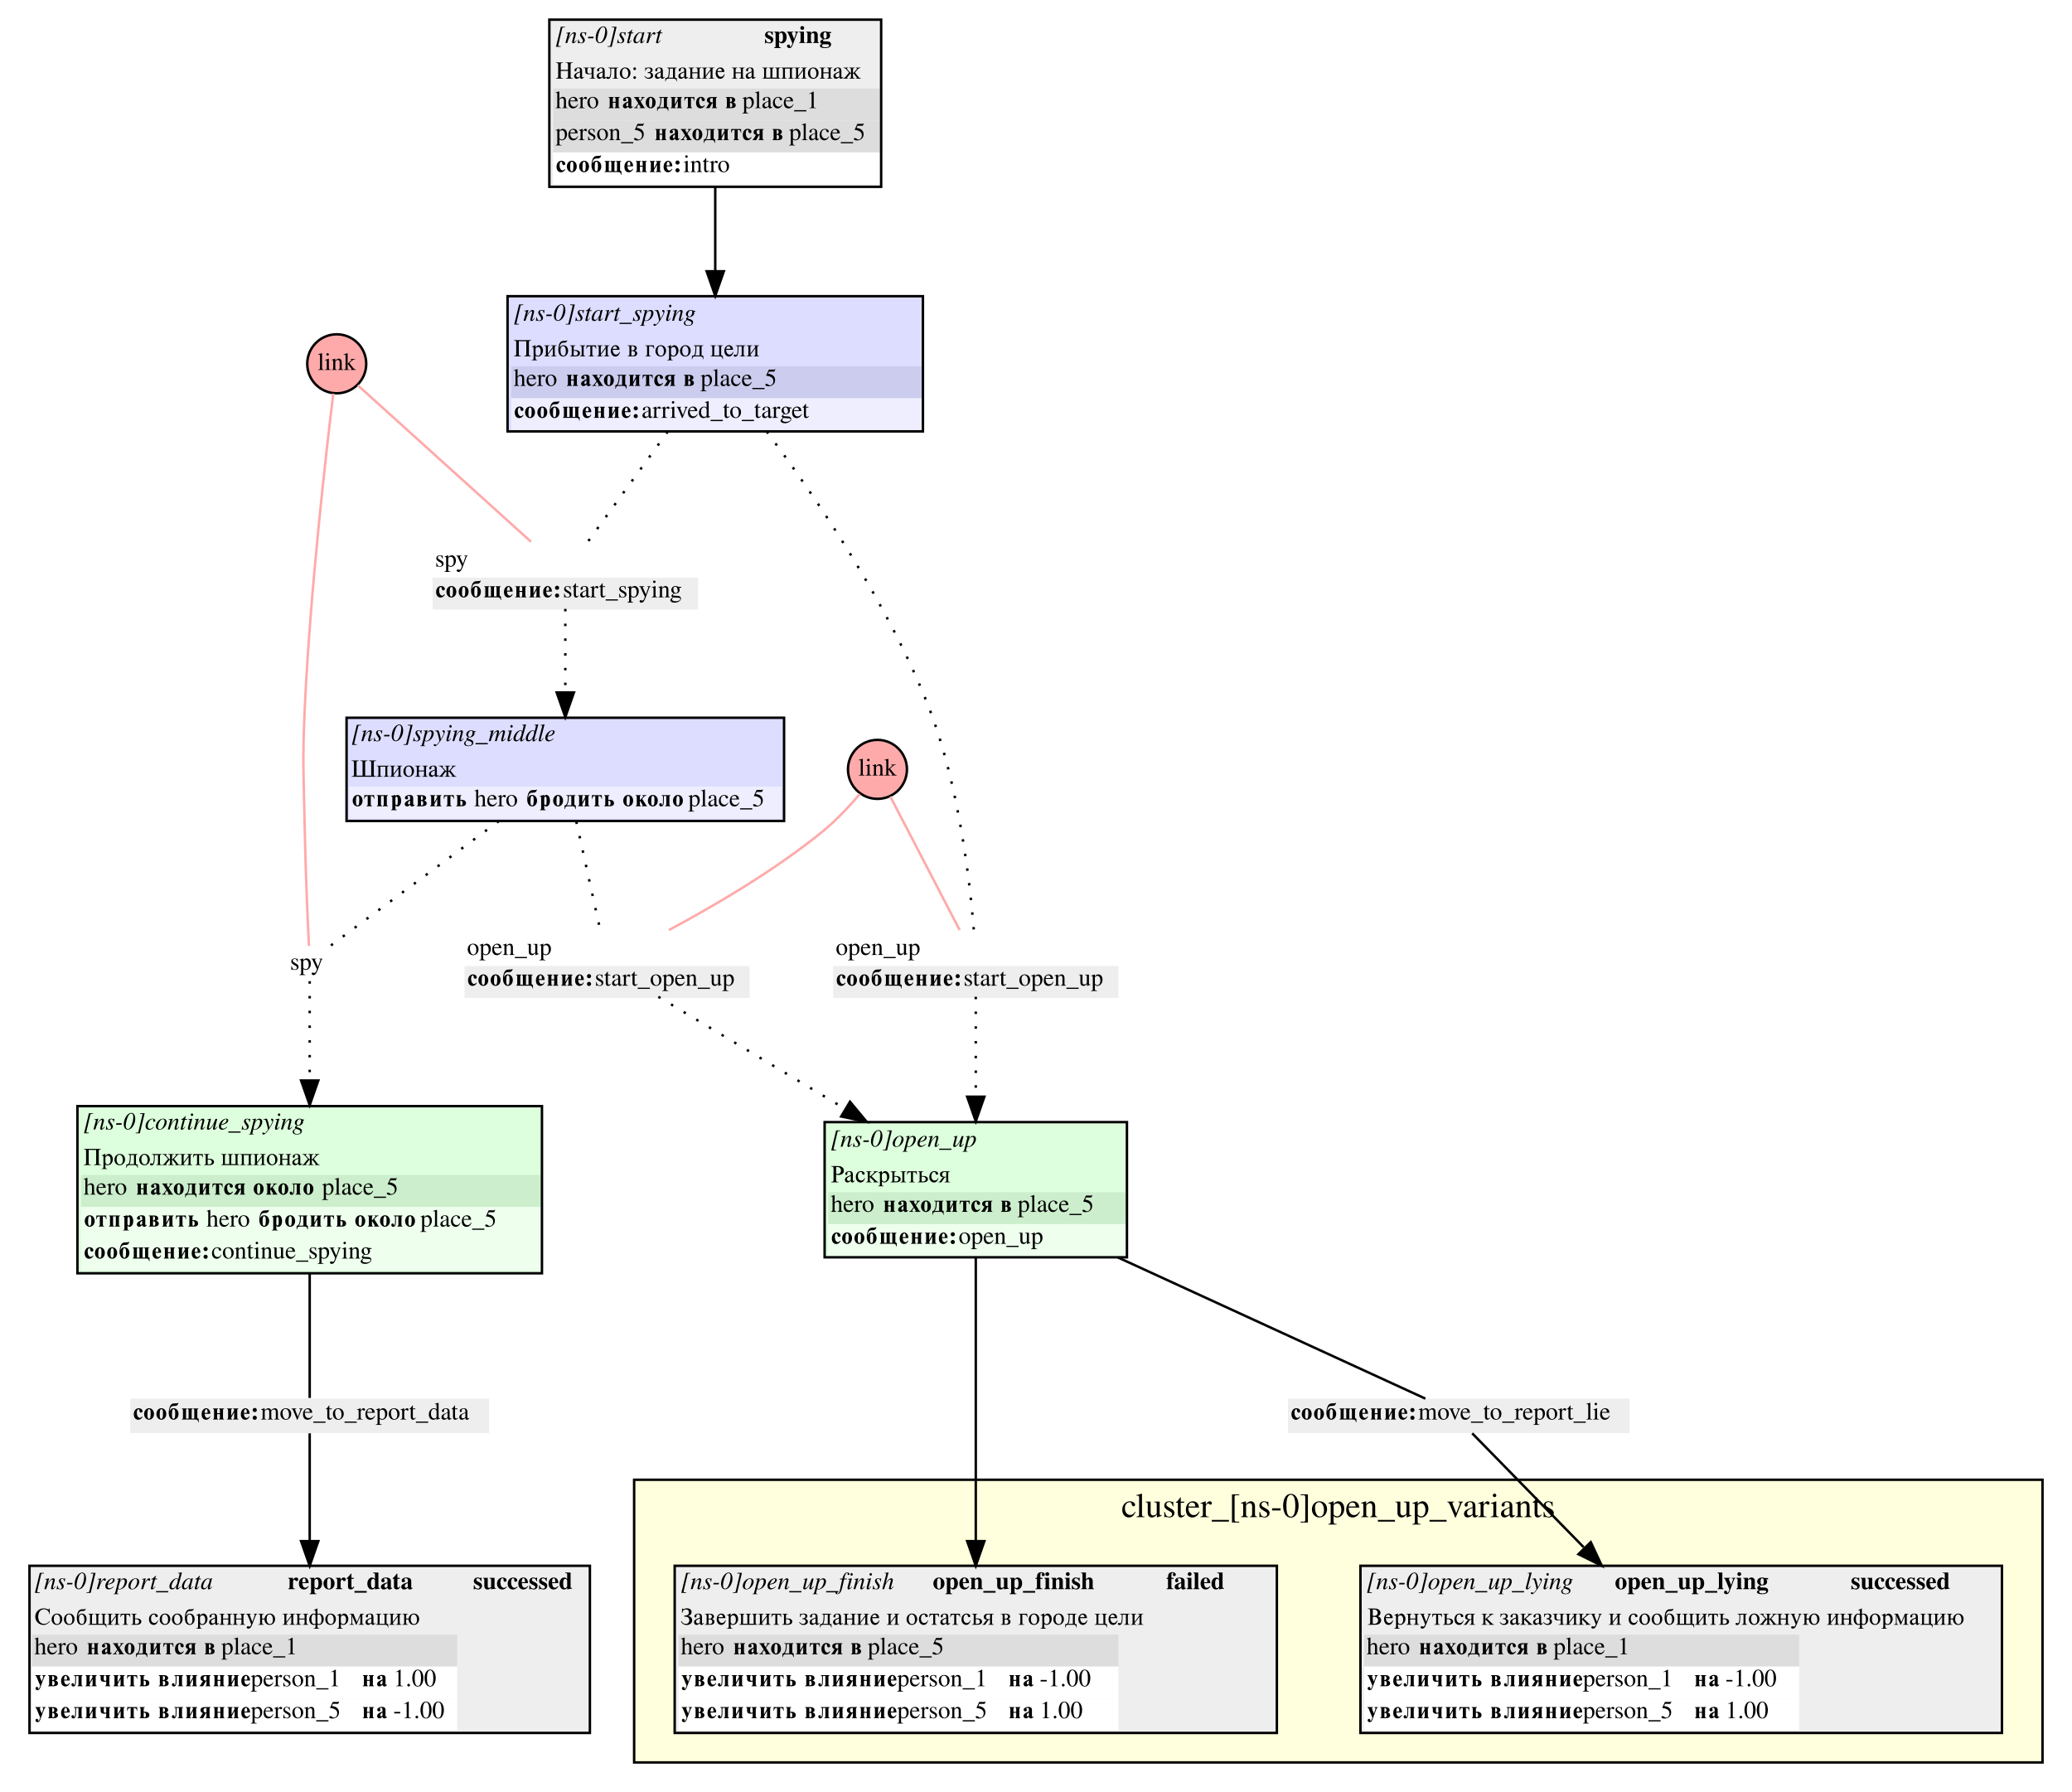
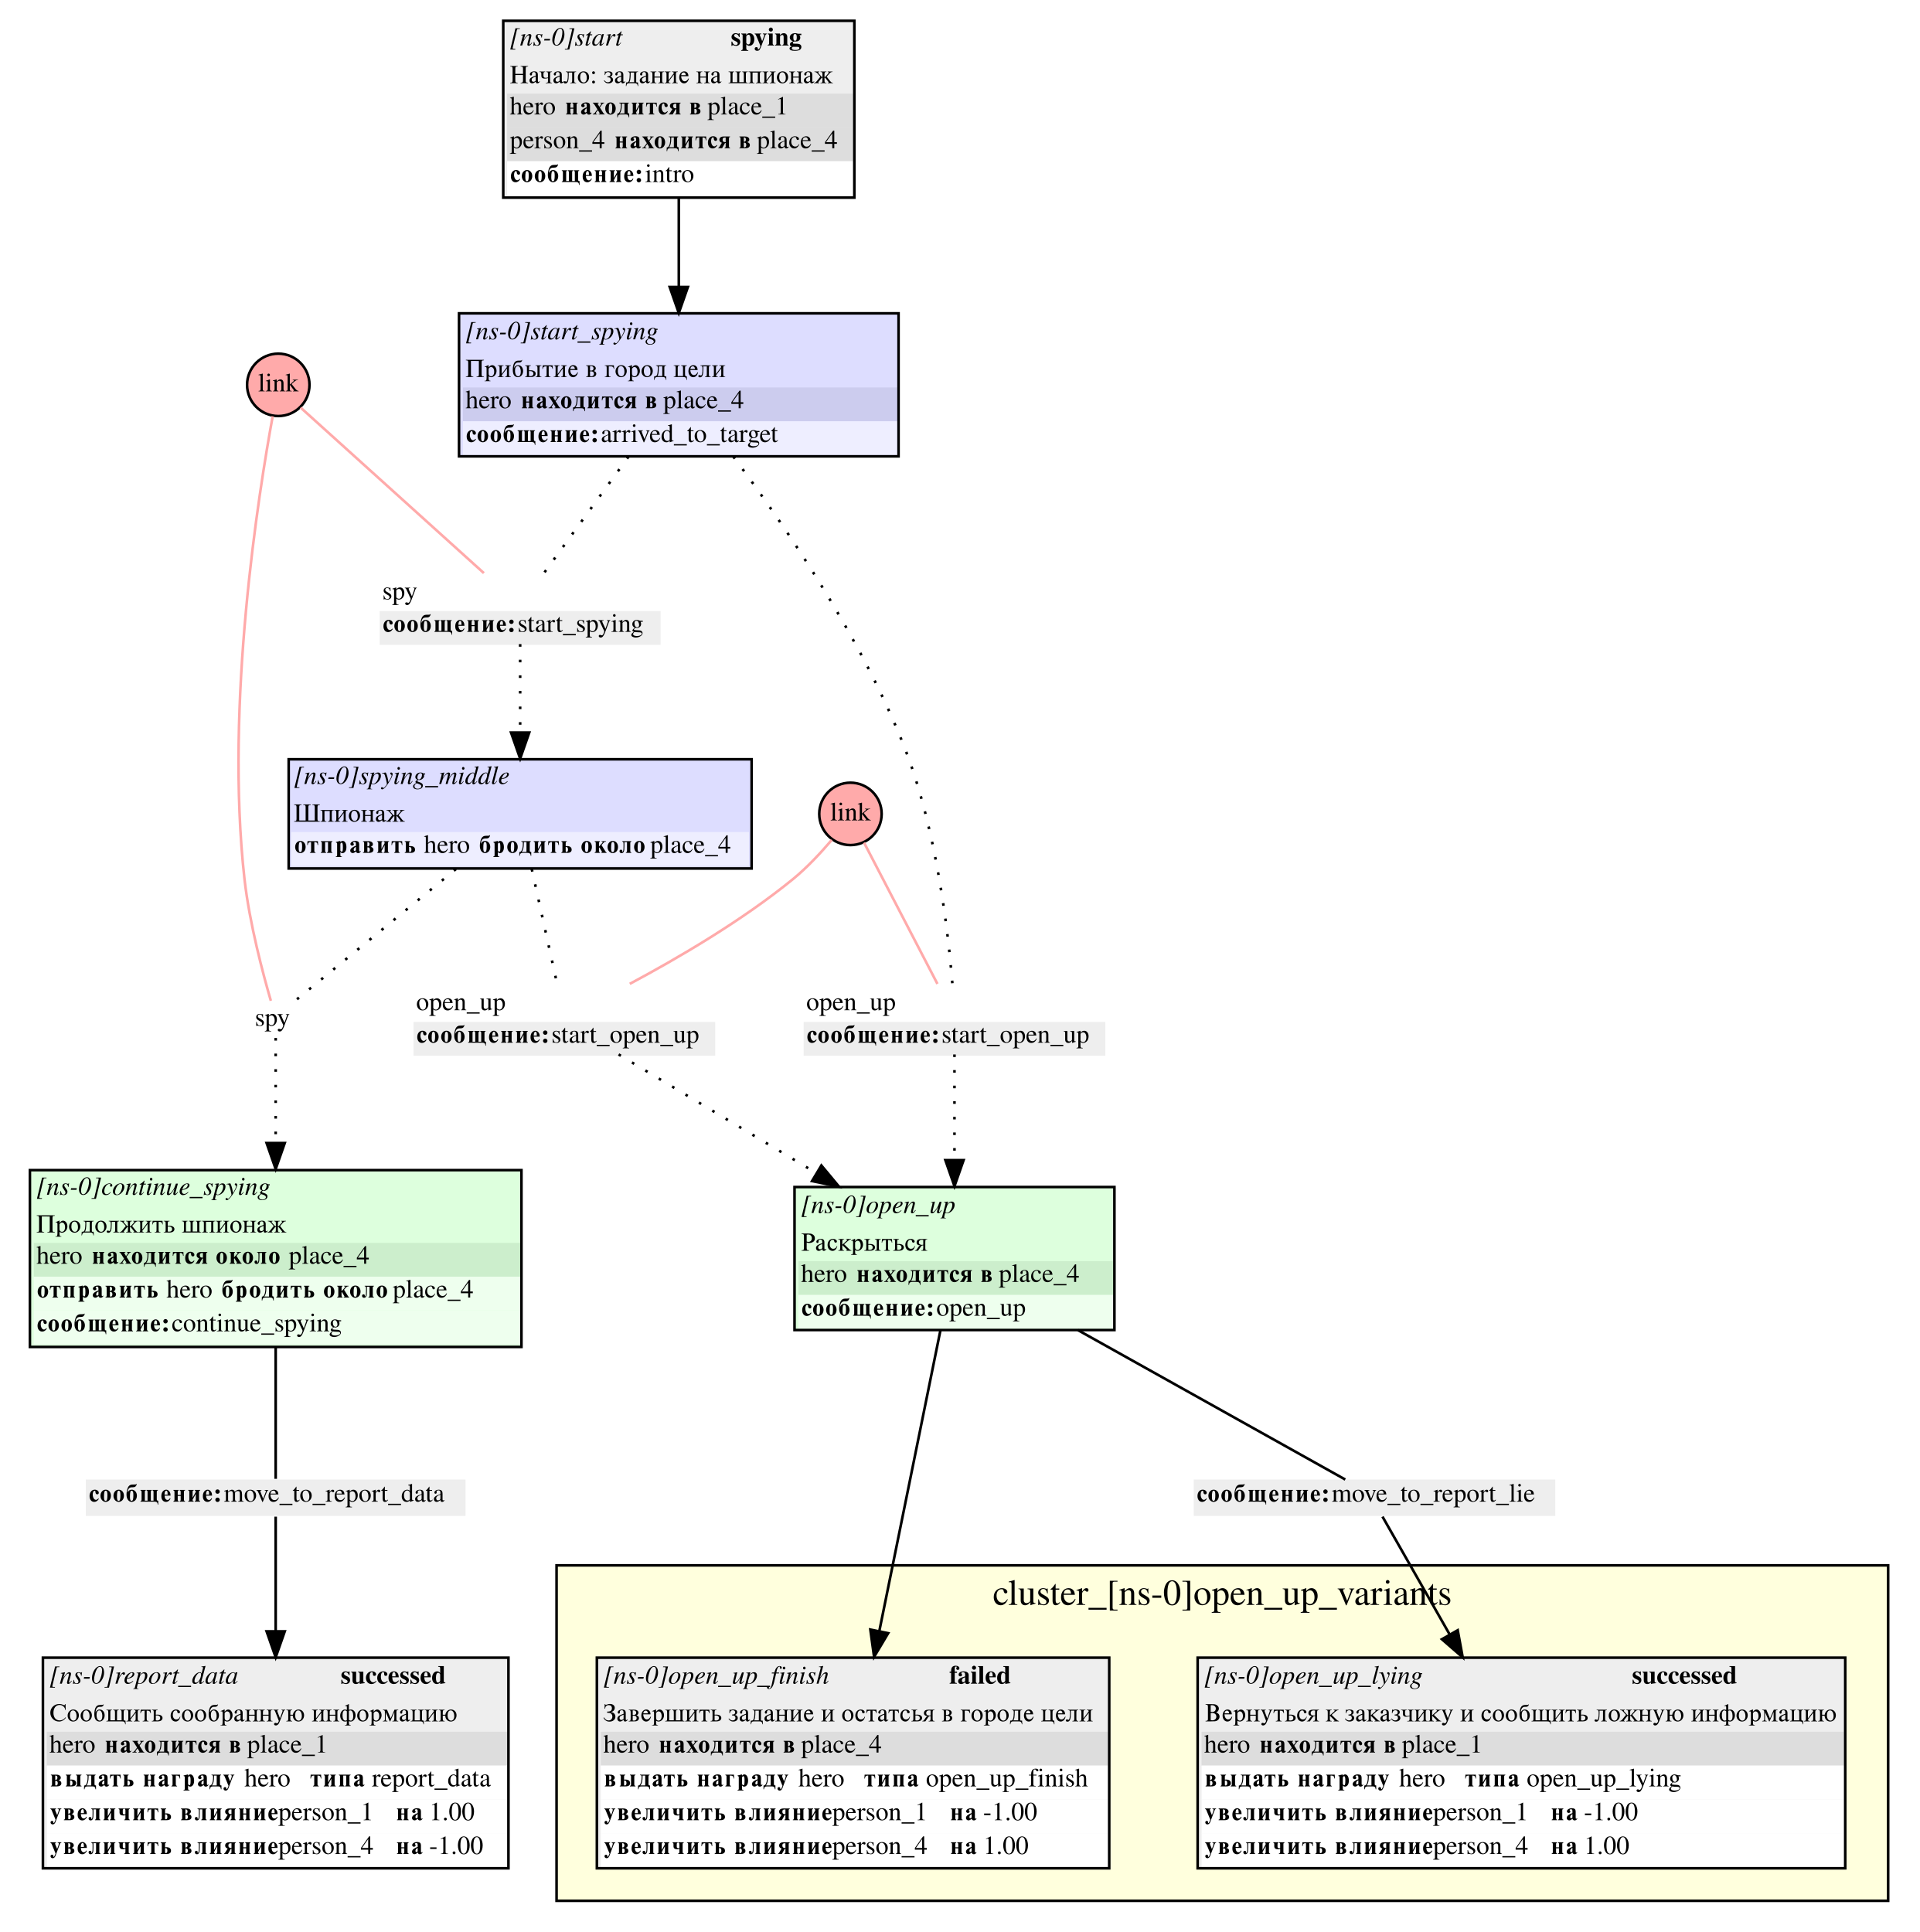
- <svg xmlns="http://www.w3.org/2000/svg" width="843pt" height="729pt" viewBox="0.00 0.00 843.00 729.00">
-   <g id="graph0" class="graph" transform="scale(1 1) rotate(0) translate(4 725)">
-     <polygon fill="white" stroke="white" points="-4,4 -4,-725 839,-725 839,4 -4,4" />
+ <svg xmlns="http://www.w3.org/2000/svg" width="738pt" height="743pt" viewBox="0.00 0.00 738.00 743.00">
+   <g id="graph0" class="graph" transform="scale(1 1) rotate(0) translate(4 739)">
+     <polygon fill="white" stroke="white" points="-4,4 -4,-739 734,-739 734,4 -4,4" />
    <g id="clust1" class="cluster">
-       <polygon fill="#ffffdd" stroke="black" points="254,-8 254,-123 827,-123 827,-8 254,-8" />
-       <text text-anchor="middle" x="540.5" y="-107.8" font-family="Times,serif" font-size="14.00">cluster_[ns-0]open_up_variants</text>
+       <polygon fill="#ffffdd" stroke="black" points="210,-8 210,-137 722,-137 722,-8 210,-8" />
+       <text text-anchor="middle" x="466" y="-121.8" font-family="Times,serif" font-size="14.00">cluster_[ns-0]open_up_variants</text>
    </g>
    <g id="node1" class="node">
-       <polygon fill="#eeeeee" stroke="none" points="270.5,-20 270.5,-88 515.5,-88 515.5,-20 270.5,-20" />
-       <text text-anchor="start" x="273" y="-78.5" font-family="Times,serif" font-style="italic" font-size="10.00">[ns-0]open_up_finish</text>
-       <text text-anchor="start" x="375.5" y="-78.5" font-family="Times,serif" font-weight="bold" font-size="10.00">open_up_finish</text>
-       <text text-anchor="start" x="470.5" y="-78.5" font-family="Times,serif" font-weight="bold" font-size="10.00">failed</text>
-       <text text-anchor="start" x="273" y="-64" font-family="Times,serif" font-size="10.00">Завершить задание и остатсья в городе цели</text>
-       <polygon fill="#dddddd" stroke="none" points="272,-47 272,-60 451,-60 451,-47 272,-47" />
-       <text text-anchor="start" x="273" y="-52" font-family="Times,serif" font-size="10.00">hero </text>
-       <text text-anchor="start" x="294" y="-52" font-family="Times,serif" font-weight="bold" font-size="10.00">находится в</text>
-       <text text-anchor="start" x="349" y="-52" font-family="Times,serif" font-size="10.00"> place_5</text>
-       <polygon fill="#ffffff" stroke="none" points="272,-34 272,-47 451,-47 451,-34 272,-34" />
-       <text text-anchor="start" x="273" y="-39" font-family="Times,serif" font-weight="bold" font-size="10.00">увеличить влияние </text>
-       <text text-anchor="start" x="361" y="-39" font-family="Times,serif" font-size="10.00">  person_1 </text>
-       <text text-anchor="start" x="406" y="-39" font-family="Times,serif" font-weight="bold" font-size="10.00">на </text>
-       <text text-anchor="start" x="419" y="-39" font-family="Times,serif" font-size="10.00"> -1.00</text>
-       <polygon fill="#ffffff" stroke="none" points="272,-21 272,-34 451,-34 451,-21 272,-21" />
-       <text text-anchor="start" x="273" y="-26" font-family="Times,serif" font-weight="bold" font-size="10.00">увеличить влияние </text>
-       <text text-anchor="start" x="361" y="-26" font-family="Times,serif" font-size="10.00">  person_5 </text>
-       <text text-anchor="start" x="406" y="-26" font-family="Times,serif" font-weight="bold" font-size="10.00">на </text>
-       <text text-anchor="start" x="419" y="-26" font-family="Times,serif" font-size="10.00"> 1.00</text>
-       <polygon fill="none" stroke="black" points="270.5,-20 270.5,-88 515.5,-88 515.5,-20 270.5,-20" />
+       <polygon fill="#eeeeee" stroke="none" points="225.5,-20.5 225.5,-101.5 422.5,-101.5 422.5,-20.5 225.5,-20.5" />
+       <text text-anchor="start" x="228" y="-91.5" font-family="Times,serif" font-style="italic" font-size="10.00">[ns-0]open_up_finish</text>
+       <text text-anchor="start" x="361" y="-91.5" font-family="Times,serif" font-weight="bold" font-size="10.00">failed</text>
+       <text text-anchor="start" x="228" y="-77" font-family="Times,serif" font-size="10.00">Завершить задание и остатсья в городе цели</text>
+       <polygon fill="#dddddd" stroke="none" points="227,-60 227,-73 422,-73 422,-60 227,-60" />
+       <text text-anchor="start" x="228" y="-65" font-family="Times,serif" font-size="10.00">hero </text>
+       <text text-anchor="start" x="249" y="-65" font-family="Times,serif" font-weight="bold" font-size="10.00">находится в</text>
+       <text text-anchor="start" x="304" y="-65" font-family="Times,serif" font-size="10.00"> place_4</text>
+       <polygon fill="#ffffff" stroke="none" points="227,-47 227,-60 422,-60 422,-47 227,-47" />
+       <text text-anchor="start" x="228" y="-52" font-family="Times,serif" font-weight="bold" font-size="10.00">выдать награду </text>
+       <text text-anchor="start" x="303" y="-52" font-family="Times,serif" font-size="10.00">  hero </text>
+       <text text-anchor="start" x="328" y="-52" font-family="Times,serif" font-weight="bold" font-size="10.00">типа </text>
+       <text text-anchor="start" x="352" y="-52" font-family="Times,serif" font-size="10.00"> open_up_finish</text>
+       <polygon fill="#ffffff" stroke="none" points="227,-34 227,-47 422,-47 422,-34 227,-34" />
+       <text text-anchor="start" x="228" y="-39" font-family="Times,serif" font-weight="bold" font-size="10.00">увеличить влияние </text>
+       <text text-anchor="start" x="316" y="-39" font-family="Times,serif" font-size="10.00">  person_1 </text>
+       <text text-anchor="start" x="361" y="-39" font-family="Times,serif" font-weight="bold" font-size="10.00">на </text>
+       <text text-anchor="start" x="374" y="-39" font-family="Times,serif" font-size="10.00"> -1.00</text>
+       <polygon fill="#ffffff" stroke="none" points="227,-21 227,-34 422,-34 422,-21 227,-21" />
+       <text text-anchor="start" x="228" y="-26" font-family="Times,serif" font-weight="bold" font-size="10.00">увеличить влияние </text>
+       <text text-anchor="start" x="316" y="-26" font-family="Times,serif" font-size="10.00">  person_4 </text>
+       <text text-anchor="start" x="361" y="-26" font-family="Times,serif" font-weight="bold" font-size="10.00">на </text>
+       <text text-anchor="start" x="374" y="-26" font-family="Times,serif" font-size="10.00"> 1.00</text>
+       <polygon fill="none" stroke="black" points="225.5,-20.5 225.5,-101.5 422.5,-101.5 422.5,-20.5 225.5,-20.5" />
    </g>
    <g id="node2" class="node">
-       <polygon fill="#ddddff" stroke="none" points="202.5,-549.5 202.5,-604.5 371.5,-604.5 371.5,-549.5 202.5,-549.5" />
-       <text text-anchor="start" x="205" y="-594.5" font-family="Times,serif" font-style="italic" font-size="10.00">[ns-0]start_spying</text>
-       <text text-anchor="start" x="205" y="-580" font-family="Times,serif" font-size="10.00">Прибытие в город цели</text>
-       <polygon fill="#ccccee" stroke="none" points="204,-563 204,-576 371,-576 371,-563 204,-563" />
-       <text text-anchor="start" x="205" y="-568" font-family="Times,serif" font-size="10.00">hero </text>
-       <text text-anchor="start" x="226" y="-568" font-family="Times,serif" font-weight="bold" font-size="10.00">находится в</text>
-       <text text-anchor="start" x="281" y="-568" font-family="Times,serif" font-size="10.00"> place_5</text>
-       <polygon fill="#eeeeff" stroke="none" points="204,-550 204,-563 371,-563 371,-550 204,-550" />
-       <text text-anchor="start" x="205" y="-555" font-family="Times,serif" font-weight="bold" font-size="10.00">сообщение:</text>
-       <text text-anchor="start" x="257" y="-555" font-family="Times,serif" font-size="10.00"> arrived_to_target</text>
-       <polygon fill="none" stroke="black" points="202.5,-549.5 202.5,-604.5 371.5,-604.5 371.5,-549.5 202.5,-549.5" />
+       <polygon fill="#ddddff" stroke="none" points="172.5,-563.5 172.5,-618.5 341.5,-618.5 341.5,-563.5 172.5,-563.5" />
+       <text text-anchor="start" x="175" y="-608.5" font-family="Times,serif" font-style="italic" font-size="10.00">[ns-0]start_spying</text>
+       <text text-anchor="start" x="175" y="-594" font-family="Times,serif" font-size="10.00">Прибытие в город цели</text>
+       <polygon fill="#ccccee" stroke="none" points="174,-577 174,-590 341,-590 341,-577 174,-577" />
+       <text text-anchor="start" x="175" y="-582" font-family="Times,serif" font-size="10.00">hero </text>
+       <text text-anchor="start" x="196" y="-582" font-family="Times,serif" font-weight="bold" font-size="10.00">находится в</text>
+       <text text-anchor="start" x="251" y="-582" font-family="Times,serif" font-size="10.00"> place_4</text>
+       <polygon fill="#eeeeff" stroke="none" points="174,-564 174,-577 341,-577 341,-564 174,-564" />
+       <text text-anchor="start" x="175" y="-569" font-family="Times,serif" font-weight="bold" font-size="10.00">сообщение:</text>
+       <text text-anchor="start" x="227" y="-569" font-family="Times,serif" font-size="10.00"> arrived_to_target</text>
+       <polygon fill="none" stroke="black" points="172.5,-563.5 172.5,-618.5 341.5,-618.5 341.5,-563.5 172.5,-563.5" />
    </g>
    <g id="node10" class="node">
-       <polygon fill="#ffffff" stroke="none" points="172,-490 172,-504 280,-504 280,-490 172,-490" />
-       <text text-anchor="start" x="173" y="-494.5" font-family="Times,serif" font-size="10.00">spy</text>
-       <polygon fill="#eeeeee" stroke="none" points="172,-477 172,-490 280,-490 280,-477 172,-477" />
-       <text text-anchor="start" x="173" y="-482" font-family="Times,serif" font-weight="bold" font-size="10.00">сообщение:</text>
-       <text text-anchor="start" x="225" y="-482" font-family="Times,serif" font-size="10.00"> start_spying</text>
+       <polygon fill="#ffffff" stroke="none" points="142,-504 142,-518 250,-518 250,-504 142,-504" />
+       <text text-anchor="start" x="143" y="-508.5" font-family="Times,serif" font-size="10.00">spy</text>
+       <polygon fill="#eeeeee" stroke="none" points="142,-491 142,-504 250,-504 250,-491 142,-491" />
+       <text text-anchor="start" x="143" y="-496" font-family="Times,serif" font-weight="bold" font-size="10.00">сообщение:</text>
+       <text text-anchor="start" x="195" y="-496" font-family="Times,serif" font-size="10.00"> start_spying</text>
    </g>
    <g id="edge4" class="edge">
-       <path fill="none" stroke="black" stroke-dasharray="1,5" d="M267.699,-549.422C256.809,-534.426 243.707,-516.383 235.132,-504.576" />
+       <path fill="none" stroke="black" stroke-dasharray="1,5" d="M237.699,-563.422C226.809,-548.426 213.707,-530.383 205.132,-518.576" />
    </g>
    <g id="node14" class="node">
-       <polygon fill="#ffffff" stroke="none" points="335,-332 335,-346 451,-346 451,-332 335,-332" />
-       <text text-anchor="start" x="336" y="-336.5" font-family="Times,serif" font-size="10.00">open_up</text>
-       <polygon fill="#eeeeee" stroke="none" points="335,-319 335,-332 451,-332 451,-319 335,-319" />
-       <text text-anchor="start" x="336" y="-324" font-family="Times,serif" font-weight="bold" font-size="10.00">сообщение:</text>
-       <text text-anchor="start" x="388" y="-324" font-family="Times,serif" font-size="10.00"> start_open_up</text>
+       <polygon fill="#ffffff" stroke="none" points="305,-346 305,-360 421,-360 421,-346 305,-346" />
+       <text text-anchor="start" x="306" y="-350.5" font-family="Times,serif" font-size="10.00">open_up</text>
+       <polygon fill="#eeeeee" stroke="none" points="305,-333 305,-346 421,-346 421,-333 305,-333" />
+       <text text-anchor="start" x="306" y="-338" font-family="Times,serif" font-weight="bold" font-size="10.00">сообщение:</text>
+       <text text-anchor="start" x="358" y="-338" font-family="Times,serif" font-size="10.00"> start_open_up</text>
    </g>
    <g id="edge12" class="edge">
-       <path fill="none" stroke="black" stroke-dasharray="1,5" d="M307.941,-549.426C328.008,-522.592 357.596,-479.189 374,-437 386.059,-405.986 390.586,-366.679 392.188,-346.784" />
+       <path fill="none" stroke="black" stroke-dasharray="1,5" d="M277.941,-563.426C298.008,-536.592 327.596,-493.189 344,-451 356.059,-419.986 360.586,-380.679 362.188,-360.784" />
    </g>
    <g id="node3" class="node">
-       <polygon fill="#eeeeee" stroke="none" points="219.5,-649 219.5,-717 354.5,-717 354.5,-649 219.5,-649" />
-       <text text-anchor="start" x="222" y="-707.5" font-family="Times,serif" font-style="italic" font-size="10.00">[ns-0]start</text>
-       <text text-anchor="start" x="307" y="-707.5" font-family="Times,serif" font-weight="bold" font-size="10.00">spying</text>
-       <text text-anchor="start" x="222" y="-693" font-family="Times,serif" font-size="10.00">Начало: задание на шпионаж</text>
-       <polygon fill="#dddddd" stroke="none" points="221,-676 221,-689 354,-689 354,-676 221,-676" />
-       <text text-anchor="start" x="222" y="-681" font-family="Times,serif" font-size="10.00">hero </text>
-       <text text-anchor="start" x="243" y="-681" font-family="Times,serif" font-weight="bold" font-size="10.00">находится в</text>
-       <text text-anchor="start" x="298" y="-681" font-family="Times,serif" font-size="10.00"> place_1</text>
-       <polygon fill="#dddddd" stroke="none" points="221,-663 221,-676 354,-676 354,-663 221,-663" />
-       <text text-anchor="start" x="222" y="-668" font-family="Times,serif" font-size="10.00">person_5 </text>
-       <text text-anchor="start" x="262" y="-668" font-family="Times,serif" font-weight="bold" font-size="10.00">находится в</text>
-       <text text-anchor="start" x="317" y="-668" font-family="Times,serif" font-size="10.00"> place_5</text>
-       <polygon fill="#ffffff" stroke="none" points="221,-650 221,-663 354,-663 354,-650 221,-650" />
-       <text text-anchor="start" x="222" y="-655" font-family="Times,serif" font-weight="bold" font-size="10.00">сообщение:</text>
-       <text text-anchor="start" x="274" y="-655" font-family="Times,serif" font-size="10.00"> intro</text>
-       <polygon fill="none" stroke="black" points="219.5,-649 219.5,-717 354.5,-717 354.5,-649 219.5,-649" />
+       <polygon fill="#eeeeee" stroke="none" points="189.5,-663 189.5,-731 324.5,-731 324.5,-663 189.5,-663" />
+       <text text-anchor="start" x="192" y="-721.5" font-family="Times,serif" font-style="italic" font-size="10.00">[ns-0]start</text>
+       <text text-anchor="start" x="277" y="-721.5" font-family="Times,serif" font-weight="bold" font-size="10.00">spying</text>
+       <text text-anchor="start" x="192" y="-707" font-family="Times,serif" font-size="10.00">Начало: задание на шпионаж</text>
+       <polygon fill="#dddddd" stroke="none" points="191,-690 191,-703 324,-703 324,-690 191,-690" />
+       <text text-anchor="start" x="192" y="-695" font-family="Times,serif" font-size="10.00">hero </text>
+       <text text-anchor="start" x="213" y="-695" font-family="Times,serif" font-weight="bold" font-size="10.00">находится в</text>
+       <text text-anchor="start" x="268" y="-695" font-family="Times,serif" font-size="10.00"> place_1</text>
+       <polygon fill="#dddddd" stroke="none" points="191,-677 191,-690 324,-690 324,-677 191,-677" />
+       <text text-anchor="start" x="192" y="-682" font-family="Times,serif" font-size="10.00">person_4 </text>
+       <text text-anchor="start" x="232" y="-682" font-family="Times,serif" font-weight="bold" font-size="10.00">находится в</text>
+       <text text-anchor="start" x="287" y="-682" font-family="Times,serif" font-size="10.00"> place_4</text>
+       <polygon fill="#ffffff" stroke="none" points="191,-664 191,-677 324,-677 324,-664 191,-664" />
+       <text text-anchor="start" x="192" y="-669" font-family="Times,serif" font-weight="bold" font-size="10.00">сообщение:</text>
+       <text text-anchor="start" x="244" y="-669" font-family="Times,serif" font-size="10.00"> intro</text>
+       <polygon fill="none" stroke="black" points="189.5,-663 189.5,-731 324.5,-731 324.5,-663 189.5,-663" />
    </g>
    <g id="edge3" class="edge">
-       <path fill="none" stroke="black" d="M287,-648.808C287,-637.996 287,-625.931 287,-614.867" />
-       <polygon fill="black" stroke="black" points="290.5,-614.639 287,-604.639 283.5,-614.639 290.5,-614.639" />
+       <path fill="none" stroke="black" d="M257,-662.808C257,-651.996 257,-639.931 257,-628.867" />
+       <polygon fill="black" stroke="black" points="260.5,-628.639 257,-618.639 253.5,-628.639 260.5,-628.639" />
    </g>
    <g id="node4" class="node">
-       <polygon fill="#eeeeee" stroke="none" points="549.5,-20 549.5,-88 810.5,-88 810.5,-20 549.5,-20" />
-       <text text-anchor="start" x="552" y="-78.5" font-family="Times,serif" font-style="italic" font-size="10.00">[ns-0]open_up_lying</text>
-       <text text-anchor="start" x="653" y="-78.5" font-family="Times,serif" font-weight="bold" font-size="10.00">open_up_lying</text>
-       <text text-anchor="start" x="749" y="-78.5" font-family="Times,serif" font-weight="bold" font-size="10.00">successed</text>
-       <text text-anchor="start" x="552" y="-64" font-family="Times,serif" font-size="10.00">Вернуться к заказчику и сообщить ложную информацию</text>
-       <polygon fill="#dddddd" stroke="none" points="551,-47 551,-60 728,-60 728,-47 551,-47" />
-       <text text-anchor="start" x="552" y="-52" font-family="Times,serif" font-size="10.00">hero </text>
-       <text text-anchor="start" x="573" y="-52" font-family="Times,serif" font-weight="bold" font-size="10.00">находится в</text>
-       <text text-anchor="start" x="628" y="-52" font-family="Times,serif" font-size="10.00"> place_1</text>
-       <polygon fill="#ffffff" stroke="none" points="551,-34 551,-47 728,-47 728,-34 551,-34" />
-       <text text-anchor="start" x="552" y="-39" font-family="Times,serif" font-weight="bold" font-size="10.00">увеличить влияние </text>
-       <text text-anchor="start" x="640" y="-39" font-family="Times,serif" font-size="10.00">  person_1 </text>
-       <text text-anchor="start" x="685" y="-39" font-family="Times,serif" font-weight="bold" font-size="10.00">на </text>
-       <text text-anchor="start" x="698" y="-39" font-family="Times,serif" font-size="10.00"> -1.00</text>
-       <polygon fill="#ffffff" stroke="none" points="551,-21 551,-34 728,-34 728,-21 551,-21" />
-       <text text-anchor="start" x="552" y="-26" font-family="Times,serif" font-weight="bold" font-size="10.00">увеличить влияние </text>
-       <text text-anchor="start" x="640" y="-26" font-family="Times,serif" font-size="10.00">  person_5 </text>
-       <text text-anchor="start" x="685" y="-26" font-family="Times,serif" font-weight="bold" font-size="10.00">на </text>
-       <text text-anchor="start" x="698" y="-26" font-family="Times,serif" font-size="10.00"> 1.00</text>
-       <polygon fill="none" stroke="black" points="549.5,-20 549.5,-88 810.5,-88 810.5,-20 549.5,-20" />
+       <polygon fill="#eeeeee" stroke="none" points="456.5,-20.5 456.5,-101.5 705.5,-101.5 705.5,-20.5 456.5,-20.5" />
+       <text text-anchor="start" x="459" y="-91.5" font-family="Times,serif" font-style="italic" font-size="10.00">[ns-0]open_up_lying</text>
+       <text text-anchor="start" x="623.5" y="-91.5" font-family="Times,serif" font-weight="bold" font-size="10.00">successed</text>
+       <text text-anchor="start" x="459" y="-77" font-family="Times,serif" font-size="10.00">Вернуться к заказчику и сообщить ложную информацию</text>
+       <polygon fill="#dddddd" stroke="none" points="458,-60 458,-73 705,-73 705,-60 458,-60" />
+       <text text-anchor="start" x="459" y="-65" font-family="Times,serif" font-size="10.00">hero </text>
+       <text text-anchor="start" x="480" y="-65" font-family="Times,serif" font-weight="bold" font-size="10.00">находится в</text>
+       <text text-anchor="start" x="535" y="-65" font-family="Times,serif" font-size="10.00"> place_1</text>
+       <polygon fill="#ffffff" stroke="none" points="458,-47 458,-60 705,-60 705,-47 458,-47" />
+       <text text-anchor="start" x="459" y="-52" font-family="Times,serif" font-weight="bold" font-size="10.00">выдать награду </text>
+       <text text-anchor="start" x="534" y="-52" font-family="Times,serif" font-size="10.00">  hero </text>
+       <text text-anchor="start" x="559" y="-52" font-family="Times,serif" font-weight="bold" font-size="10.00">типа </text>
+       <text text-anchor="start" x="583" y="-52" font-family="Times,serif" font-size="10.00"> open_up_lying</text>
+       <polygon fill="#ffffff" stroke="none" points="458,-34 458,-47 705,-47 705,-34 458,-34" />
+       <text text-anchor="start" x="459" y="-39" font-family="Times,serif" font-weight="bold" font-size="10.00">увеличить влияние </text>
+       <text text-anchor="start" x="547" y="-39" font-family="Times,serif" font-size="10.00">  person_1 </text>
+       <text text-anchor="start" x="592" y="-39" font-family="Times,serif" font-weight="bold" font-size="10.00">на </text>
+       <text text-anchor="start" x="605" y="-39" font-family="Times,serif" font-size="10.00"> -1.00</text>
+       <polygon fill="#ffffff" stroke="none" points="458,-21 458,-34 705,-34 705,-21 458,-21" />
+       <text text-anchor="start" x="459" y="-26" font-family="Times,serif" font-weight="bold" font-size="10.00">увеличить влияние </text>
+       <text text-anchor="start" x="547" y="-26" font-family="Times,serif" font-size="10.00">  person_4 </text>
+       <text text-anchor="start" x="592" y="-26" font-family="Times,serif" font-weight="bold" font-size="10.00">на </text>
+       <text text-anchor="start" x="605" y="-26" font-family="Times,serif" font-size="10.00"> 1.00</text>
+       <polygon fill="none" stroke="black" points="456.5,-20.5 456.5,-101.5 705.5,-101.5 705.5,-20.5 456.5,-20.5" />
    </g>
    <g id="node5" class="node">
-       <polygon fill="#eeeeee" stroke="none" points="8,-20 8,-88 236,-88 236,-20 8,-20" />
-       <text text-anchor="start" x="10" y="-78.5" font-family="Times,serif" font-style="italic" font-size="10.00">[ns-0]report_data</text>
-       <text text-anchor="start" x="113" y="-78.5" font-family="Times,serif" font-weight="bold" font-size="10.00">report_data</text>
-       <text text-anchor="start" x="188.5" y="-78.5" font-family="Times,serif" font-weight="bold" font-size="10.00">successed</text>
-       <text text-anchor="start" x="10" y="-64" font-family="Times,serif" font-size="10.00">Сообщить сообранную информацию</text>
-       <polygon fill="#dddddd" stroke="none" points="9,-47 9,-60 182,-60 182,-47 9,-47" />
-       <text text-anchor="start" x="10" y="-52" font-family="Times,serif" font-size="10.00">hero </text>
-       <text text-anchor="start" x="31" y="-52" font-family="Times,serif" font-weight="bold" font-size="10.00">находится в</text>
-       <text text-anchor="start" x="86" y="-52" font-family="Times,serif" font-size="10.00"> place_1</text>
-       <polygon fill="#ffffff" stroke="none" points="9,-34 9,-47 182,-47 182,-34 9,-34" />
-       <text text-anchor="start" x="10" y="-39" font-family="Times,serif" font-weight="bold" font-size="10.00">увеличить влияние </text>
-       <text text-anchor="start" x="98" y="-39" font-family="Times,serif" font-size="10.00">  person_1 </text>
-       <text text-anchor="start" x="143" y="-39" font-family="Times,serif" font-weight="bold" font-size="10.00">на </text>
-       <text text-anchor="start" x="156" y="-39" font-family="Times,serif" font-size="10.00"> 1.00</text>
-       <polygon fill="#ffffff" stroke="none" points="9,-21 9,-34 182,-34 182,-21 9,-21" />
-       <text text-anchor="start" x="10" y="-26" font-family="Times,serif" font-weight="bold" font-size="10.00">увеличить влияние </text>
-       <text text-anchor="start" x="98" y="-26" font-family="Times,serif" font-size="10.00">  person_5 </text>
-       <text text-anchor="start" x="143" y="-26" font-family="Times,serif" font-weight="bold" font-size="10.00">на </text>
-       <text text-anchor="start" x="156" y="-26" font-family="Times,serif" font-size="10.00"> -1.00</text>
-       <polygon fill="none" stroke="black" points="8,-20 8,-88 236,-88 236,-20 8,-20" />
+       <polygon fill="#eeeeee" stroke="none" points="12.5,-20.5 12.5,-101.5 191.5,-101.5 191.5,-20.5 12.5,-20.5" />
+       <text text-anchor="start" x="15" y="-91.5" font-family="Times,serif" font-style="italic" font-size="10.00">[ns-0]report_data</text>
+       <text text-anchor="start" x="127" y="-91.5" font-family="Times,serif" font-weight="bold" font-size="10.00">successed</text>
+       <text text-anchor="start" x="15" y="-77" font-family="Times,serif" font-size="10.00">Сообщить сообранную информацию</text>
+       <polygon fill="#dddddd" stroke="none" points="14,-60 14,-73 191,-73 191,-60 14,-60" />
+       <text text-anchor="start" x="15" y="-65" font-family="Times,serif" font-size="10.00">hero </text>
+       <text text-anchor="start" x="36" y="-65" font-family="Times,serif" font-weight="bold" font-size="10.00">находится в</text>
+       <text text-anchor="start" x="91" y="-65" font-family="Times,serif" font-size="10.00"> place_1</text>
+       <polygon fill="#ffffff" stroke="none" points="14,-47 14,-60 191,-60 191,-47 14,-47" />
+       <text text-anchor="start" x="15" y="-52" font-family="Times,serif" font-weight="bold" font-size="10.00">выдать награду </text>
+       <text text-anchor="start" x="90" y="-52" font-family="Times,serif" font-size="10.00">  hero </text>
+       <text text-anchor="start" x="115" y="-52" font-family="Times,serif" font-weight="bold" font-size="10.00">типа </text>
+       <text text-anchor="start" x="139" y="-52" font-family="Times,serif" font-size="10.00"> report_data</text>
+       <polygon fill="#ffffff" stroke="none" points="14,-34 14,-47 191,-47 191,-34 14,-34" />
+       <text text-anchor="start" x="15" y="-39" font-family="Times,serif" font-weight="bold" font-size="10.00">увеличить влияние </text>
+       <text text-anchor="start" x="103" y="-39" font-family="Times,serif" font-size="10.00">  person_1 </text>
+       <text text-anchor="start" x="148" y="-39" font-family="Times,serif" font-weight="bold" font-size="10.00">на </text>
+       <text text-anchor="start" x="161" y="-39" font-family="Times,serif" font-size="10.00"> 1.00</text>
+       <polygon fill="#ffffff" stroke="none" points="14,-21 14,-34 191,-34 191,-21 14,-21" />
+       <text text-anchor="start" x="15" y="-26" font-family="Times,serif" font-weight="bold" font-size="10.00">увеличить влияние </text>
+       <text text-anchor="start" x="103" y="-26" font-family="Times,serif" font-size="10.00">  person_4 </text>
+       <text text-anchor="start" x="148" y="-26" font-family="Times,serif" font-weight="bold" font-size="10.00">на </text>
+       <text text-anchor="start" x="161" y="-26" font-family="Times,serif" font-size="10.00"> -1.00</text>
+       <polygon fill="none" stroke="black" points="12.5,-20.5 12.5,-101.5 191.5,-101.5 191.5,-20.5 12.5,-20.5" />
    </g>
    <g id="node6" class="node">
-       <polygon fill="#ddffdd" stroke="none" points="27.5,-207 27.5,-275 216.5,-275 216.5,-207 27.5,-207" />
-       <text text-anchor="start" x="30" y="-265.5" font-family="Times,serif" font-style="italic" font-size="10.00">[ns-0]continue_spying</text>
-       <text text-anchor="start" x="30" y="-251" font-family="Times,serif" font-size="10.00">Продолжить шпионаж</text>
-       <polygon fill="#cceecc" stroke="none" points="29,-234 29,-247 216,-247 216,-234 29,-234" />
-       <text text-anchor="start" x="30" y="-239" font-family="Times,serif" font-size="10.00">hero </text>
-       <text text-anchor="start" x="51" y="-239" font-family="Times,serif" font-weight="bold" font-size="10.00">находится около</text>
-       <text text-anchor="start" x="127" y="-239" font-family="Times,serif" font-size="10.00"> place_5</text>
-       <polygon fill="#eeffee" stroke="none" points="29,-221 29,-234 216,-234 216,-221 29,-221" />
-       <text text-anchor="start" x="30" y="-226" font-family="Times,serif" font-weight="bold" font-size="10.00">отправить </text>
-       <text text-anchor="start" x="80" y="-226" font-family="Times,serif" font-size="10.00"> hero</text>
-       <text text-anchor="start" x="101" y="-226" font-family="Times,serif" font-weight="bold" font-size="10.00">бродить около</text>
-       <text text-anchor="start" x="167" y="-226" font-family="Times,serif" font-size="10.00"> place_5</text>
-       <polygon fill="#eeffee" stroke="none" points="29,-208 29,-221 216,-221 216,-208 29,-208" />
-       <text text-anchor="start" x="30" y="-213" font-family="Times,serif" font-weight="bold" font-size="10.00">сообщение:</text>
-       <text text-anchor="start" x="82" y="-213" font-family="Times,serif" font-size="10.00"> continue_spying</text>
-       <polygon fill="none" stroke="black" points="27.5,-207 27.5,-275 216.5,-275 216.5,-207 27.5,-207" />
+       <polygon fill="#ddffdd" stroke="none" points="7.5,-221 7.5,-289 196.5,-289 196.5,-221 7.5,-221" />
+       <text text-anchor="start" x="10" y="-279.5" font-family="Times,serif" font-style="italic" font-size="10.00">[ns-0]continue_spying</text>
+       <text text-anchor="start" x="10" y="-265" font-family="Times,serif" font-size="10.00">Продолжить шпионаж</text>
+       <polygon fill="#cceecc" stroke="none" points="9,-248 9,-261 196,-261 196,-248 9,-248" />
+       <text text-anchor="start" x="10" y="-253" font-family="Times,serif" font-size="10.00">hero </text>
+       <text text-anchor="start" x="31" y="-253" font-family="Times,serif" font-weight="bold" font-size="10.00">находится около</text>
+       <text text-anchor="start" x="107" y="-253" font-family="Times,serif" font-size="10.00"> place_4</text>
+       <polygon fill="#eeffee" stroke="none" points="9,-235 9,-248 196,-248 196,-235 9,-235" />
+       <text text-anchor="start" x="10" y="-240" font-family="Times,serif" font-weight="bold" font-size="10.00">отправить </text>
+       <text text-anchor="start" x="60" y="-240" font-family="Times,serif" font-size="10.00"> hero</text>
+       <text text-anchor="start" x="81" y="-240" font-family="Times,serif" font-weight="bold" font-size="10.00">бродить около</text>
+       <text text-anchor="start" x="147" y="-240" font-family="Times,serif" font-size="10.00"> place_4</text>
+       <polygon fill="#eeffee" stroke="none" points="9,-222 9,-235 196,-235 196,-222 9,-222" />
+       <text text-anchor="start" x="10" y="-227" font-family="Times,serif" font-weight="bold" font-size="10.00">сообщение:</text>
+       <text text-anchor="start" x="62" y="-227" font-family="Times,serif" font-size="10.00"> continue_spying</text>
+       <polygon fill="none" stroke="black" points="7.5,-221 7.5,-289 196.5,-289 196.5,-221 7.5,-221" />
    </g>
    <g id="node13" class="node">
-       <polygon fill="#eeeeee" stroke="none" points="49,-142 49,-156 195,-156 195,-142 49,-142" />
-       <text text-anchor="start" x="50" y="-147.5" font-family="Times,serif" font-weight="bold" font-size="10.00">сообщение:</text>
-       <text text-anchor="start" x="102" y="-147.5" font-family="Times,serif" font-size="10.00"> move_to_report_data</text>
+       <polygon fill="#eeeeee" stroke="none" points="29,-156 29,-170 175,-170 175,-156 29,-156" />
+       <text text-anchor="start" x="30" y="-161.5" font-family="Times,serif" font-weight="bold" font-size="10.00">сообщение:</text>
+       <text text-anchor="start" x="82" y="-161.5" font-family="Times,serif" font-size="10.00"> move_to_report_data</text>
    </g>
    <g id="edge10" class="edge">
-       <path fill="none" stroke="black" d="M122,-206.998C122,-188.336 122,-166.703 122,-156.268" />
+       <path fill="none" stroke="black" d="M102,-220.998C102,-202.336 102,-180.703 102,-170.268" />
    </g>
    <g id="node7" class="node">
-       <polygon fill="#ddddff" stroke="none" points="137,-391 137,-433 315,-433 315,-391 137,-391" />
-       <text text-anchor="start" x="139" y="-423.5" font-family="Times,serif" font-style="italic" font-size="10.00">[ns-0]spying_middle</text>
-       <text text-anchor="start" x="139" y="-409" font-family="Times,serif" font-size="10.00">Шпионаж</text>
-       <polygon fill="#eeeeff" stroke="none" points="138,-392 138,-405 314,-405 314,-392 138,-392" />
-       <text text-anchor="start" x="139" y="-397" font-family="Times,serif" font-weight="bold" font-size="10.00">отправить </text>
-       <text text-anchor="start" x="189" y="-397" font-family="Times,serif" font-size="10.00"> hero</text>
-       <text text-anchor="start" x="210" y="-397" font-family="Times,serif" font-weight="bold" font-size="10.00">бродить около</text>
-       <text text-anchor="start" x="276" y="-397" font-family="Times,serif" font-size="10.00"> place_5</text>
-       <polygon fill="none" stroke="black" points="137,-391 137,-433 315,-433 315,-391 137,-391" />
+       <polygon fill="#ddddff" stroke="none" points="107,-405 107,-447 285,-447 285,-405 107,-405" />
+       <text text-anchor="start" x="109" y="-437.5" font-family="Times,serif" font-style="italic" font-size="10.00">[ns-0]spying_middle</text>
+       <text text-anchor="start" x="109" y="-423" font-family="Times,serif" font-size="10.00">Шпионаж</text>
+       <polygon fill="#eeeeff" stroke="none" points="108,-406 108,-419 284,-419 284,-406 108,-406" />
+       <text text-anchor="start" x="109" y="-411" font-family="Times,serif" font-weight="bold" font-size="10.00">отправить </text>
+       <text text-anchor="start" x="159" y="-411" font-family="Times,serif" font-size="10.00"> hero</text>
+       <text text-anchor="start" x="180" y="-411" font-family="Times,serif" font-weight="bold" font-size="10.00">бродить около</text>
+       <text text-anchor="start" x="246" y="-411" font-family="Times,serif" font-size="10.00"> place_4</text>
+       <polygon fill="none" stroke="black" points="107,-405 107,-447 285,-447 285,-405 107,-405" />
    </g>
    <g id="node9" class="node">
-       <polygon fill="#ffffff" stroke="none" points="113,-326 113,-340 131,-340 131,-326 113,-326" />
-       <text text-anchor="start" x="114" y="-330.5" font-family="Times,serif" font-size="10.00">spy</text>
+       <polygon fill="#ffffff" stroke="none" points="93,-340 93,-354 111,-354 111,-340 93,-340" />
+       <text text-anchor="start" x="94" y="-344.5" font-family="Times,serif" font-size="10.00">spy</text>
    </g>
    <g id="edge1" class="edge">
-       <path fill="none" stroke="black" stroke-dasharray="1,5" d="M198.947,-390.97C176.076,-374.037 144.769,-350.858 130.146,-340.031" />
+       <path fill="none" stroke="black" stroke-dasharray="1,5" d="M171.303,-404.769C150.85,-388.015 123.062,-365.253 109.742,-354.342" />
    </g>
    <g id="node11" class="node">
-       <polygon fill="#ffffff" stroke="none" points="185,-332 185,-346 301,-346 301,-332 185,-332" />
-       <text text-anchor="start" x="186" y="-336.5" font-family="Times,serif" font-size="10.00">open_up</text>
-       <polygon fill="#eeeeee" stroke="none" points="185,-319 185,-332 301,-332 301,-319 185,-319" />
-       <text text-anchor="start" x="186" y="-324" font-family="Times,serif" font-weight="bold" font-size="10.00">сообщение:</text>
-       <text text-anchor="start" x="238" y="-324" font-family="Times,serif" font-size="10.00"> start_open_up</text>
+       <polygon fill="#ffffff" stroke="none" points="155,-346 155,-360 271,-360 271,-346 155,-346" />
+       <text text-anchor="start" x="156" y="-350.5" font-family="Times,serif" font-size="10.00">open_up</text>
+       <polygon fill="#eeeeee" stroke="none" points="155,-333 155,-346 271,-346 271,-333 155,-333" />
+       <text text-anchor="start" x="156" y="-338" font-family="Times,serif" font-weight="bold" font-size="10.00">сообщение:</text>
+       <text text-anchor="start" x="208" y="-338" font-family="Times,serif" font-size="10.00"> start_open_up</text>
    </g>
    <g id="edge6" class="edge">
-       <path fill="none" stroke="black" stroke-dasharray="1,5" d="M230.467,-390.769C233.536,-376.867 237.519,-358.828 240.162,-346.856" />
+       <path fill="none" stroke="black" stroke-dasharray="1,5" d="M200.467,-404.769C203.536,-390.867 207.519,-372.828 210.162,-360.856" />
    </g>
    <g id="node8" class="node">
-       <polygon fill="#ddffdd" stroke="none" points="331.5,-213.5 331.5,-268.5 454.5,-268.5 454.5,-213.5 331.5,-213.5" />
-       <text text-anchor="start" x="334" y="-258.5" font-family="Times,serif" font-style="italic" font-size="10.00">[ns-0]open_up</text>
-       <text text-anchor="start" x="334" y="-244" font-family="Times,serif" font-size="10.00">Раскрыться</text>
-       <polygon fill="#cceecc" stroke="none" points="333,-227 333,-240 454,-240 454,-227 333,-227" />
-       <text text-anchor="start" x="334" y="-232" font-family="Times,serif" font-size="10.00">hero </text>
-       <text text-anchor="start" x="355" y="-232" font-family="Times,serif" font-weight="bold" font-size="10.00">находится в</text>
-       <text text-anchor="start" x="410" y="-232" font-family="Times,serif" font-size="10.00"> place_5</text>
-       <polygon fill="#eeffee" stroke="none" points="333,-214 333,-227 454,-227 454,-214 333,-214" />
-       <text text-anchor="start" x="334" y="-219" font-family="Times,serif" font-weight="bold" font-size="10.00">сообщение:</text>
-       <text text-anchor="start" x="386" y="-219" font-family="Times,serif" font-size="10.00"> open_up</text>
-       <polygon fill="none" stroke="black" points="331.5,-213.5 331.5,-268.5 454.5,-268.5 454.5,-213.5 331.5,-213.5" />
+       <polygon fill="#ddffdd" stroke="none" points="301.5,-227.5 301.5,-282.5 424.5,-282.5 424.5,-227.5 301.5,-227.5" />
+       <text text-anchor="start" x="304" y="-272.5" font-family="Times,serif" font-style="italic" font-size="10.00">[ns-0]open_up</text>
+       <text text-anchor="start" x="304" y="-258" font-family="Times,serif" font-size="10.00">Раскрыться</text>
+       <polygon fill="#cceecc" stroke="none" points="303,-241 303,-254 424,-254 424,-241 303,-241" />
+       <text text-anchor="start" x="304" y="-246" font-family="Times,serif" font-size="10.00">hero </text>
+       <text text-anchor="start" x="325" y="-246" font-family="Times,serif" font-weight="bold" font-size="10.00">находится в</text>
+       <text text-anchor="start" x="380" y="-246" font-family="Times,serif" font-size="10.00"> place_4</text>
+       <polygon fill="#eeffee" stroke="none" points="303,-228 303,-241 424,-241 424,-228 303,-228" />
+       <text text-anchor="start" x="304" y="-233" font-family="Times,serif" font-weight="bold" font-size="10.00">сообщение:</text>
+       <text text-anchor="start" x="356" y="-233" font-family="Times,serif" font-size="10.00"> open_up</text>
+       <polygon fill="none" stroke="black" points="301.5,-227.5 301.5,-282.5 424.5,-282.5 424.5,-227.5 301.5,-227.5" />
    </g>
    <g id="edge14" class="edge">
-       <path fill="none" stroke="black" d="M393,-213.494C393,-183.395 393,-133.843 393,-98.152" />
-       <polygon fill="black" stroke="black" points="396.5,-98.019 393,-88.019 389.5,-98.019 396.5,-98.019" />
+       <path fill="none" stroke="black" d="M357.577,-227.303C351.532,-197.541 341.621,-148.749 334.13,-111.871" />
+       <polygon fill="black" stroke="black" points="337.507,-110.915 332.087,-101.812 330.647,-112.308 337.507,-110.915" />
    </g>
    <g id="node12" class="node">
-       <polygon fill="#eeeeee" stroke="none" points="520,-142 520,-156 659,-156 659,-142 520,-142" />
-       <text text-anchor="start" x="521" y="-147.5" font-family="Times,serif" font-weight="bold" font-size="10.00">сообщение:</text>
-       <text text-anchor="start" x="573" y="-147.5" font-family="Times,serif" font-size="10.00"> move_to_report_lie</text>
+       <polygon fill="#eeeeee" stroke="none" points="455,-156 455,-170 594,-170 594,-156 455,-156" />
+       <text text-anchor="start" x="456" y="-161.5" font-family="Times,serif" font-weight="bold" font-size="10.00">сообщение:</text>
+       <text text-anchor="start" x="508" y="-161.5" font-family="Times,serif" font-size="10.00"> move_to_report_lie</text>
    </g>
    <g id="edge8" class="edge">
-       <path fill="none" stroke="black" d="M450.746,-213.484C494.334,-193.469 550.779,-167.55 575.921,-156.005" />
+       <path fill="none" stroke="black" d="M410.435,-227.484C446.238,-207.469 492.604,-181.55 513.257,-170.005" />
    </g>
    <g id="edge2" class="edge">
-       <path fill="none" stroke="black" stroke-dasharray="1,5" d="M122,-325.814C122,-317.344 122,-301.386 122,-285.649" />
-       <polygon fill="black" stroke="black" points="125.5,-285.421 122,-275.421 118.5,-285.421 125.5,-285.421" />
+       <path fill="none" stroke="black" stroke-dasharray="1,5" d="M102,-339.814C102,-331.344 102,-315.386 102,-299.649" />
+       <polygon fill="black" stroke="black" points="105.5,-299.421 102,-289.421 98.5,-299.421 105.5,-299.421" />
    </g>
    <g id="edge5" class="edge">
-       <path fill="none" stroke="black" stroke-dasharray="1,5" d="M226,-477.285C226,-468.035 226,-455.108 226,-443.271" />
-       <polygon fill="black" stroke="black" points="229.5,-443.269 226,-433.269 222.5,-443.269 229.5,-443.269" />
+       <path fill="none" stroke="black" stroke-dasharray="1,5" d="M196,-491.285C196,-482.035 196,-469.108 196,-457.271" />
+       <polygon fill="black" stroke="black" points="199.5,-457.269 196,-447.269 192.5,-457.269 199.5,-457.269" />
    </g>
    <g id="edge7" class="edge">
-       <path fill="none" stroke="black" stroke-dasharray="1,5" d="M263.857,-319.486C283.457,-307.726 313.62,-289.628 339.867,-273.88" />
-       <polygon fill="black" stroke="black" points="341.823,-276.788 348.598,-268.641 338.222,-270.785 341.823,-276.788" />
+       <path fill="none" stroke="black" stroke-dasharray="1,5" d="M233.857,-333.486C253.457,-321.726 283.62,-303.628 309.867,-287.88" />
+       <polygon fill="black" stroke="black" points="311.823,-290.788 318.598,-282.641 308.222,-284.785 311.823,-290.788" />
    </g>
    <g id="edge9" class="edge">
-       <path fill="none" stroke="black" d="M594.971,-141.898C604.243,-132.422 622.859,-113.397 640.314,-95.559" />
-       <polygon fill="black" stroke="black" points="643.2,-97.613 647.693,-88.017 638.197,-92.717 643.2,-97.613" />
+       <path fill="none" stroke="black" d="M527.566,-155.745C532.844,-146.485 543.217,-128.287 553.43,-110.368" />
+       <polygon fill="black" stroke="black" points="556.497,-112.056 558.408,-101.635 550.415,-108.589 556.497,-112.056" />
    </g>
    <g id="edge11" class="edge">
-       <path fill="none" stroke="black" d="M122,-141.898C122,-132.929 122,-115.408 122,-98.434" />
-       <polygon fill="black" stroke="black" points="125.5,-98.017 122,-88.017 118.5,-98.017 125.5,-98.017" />
+       <path fill="none" stroke="black" d="M102,-155.745C102,-146.737 102,-129.273 102,-111.835" />
+       <polygon fill="black" stroke="black" points="105.5,-111.635 102,-101.635 98.5,-111.635 105.5,-111.635" />
    </g>
    <g id="edge13" class="edge">
-       <path fill="none" stroke="black" stroke-dasharray="1,5" d="M393,-319.486C393,-308.992 393,-293.451 393,-279.037" />
-       <polygon fill="black" stroke="black" points="396.5,-278.828 393,-268.828 389.5,-278.828 396.5,-278.828" />
+       <path fill="none" stroke="black" stroke-dasharray="1,5" d="M363,-333.486C363,-322.992 363,-307.451 363,-293.037" />
+       <polygon fill="black" stroke="black" points="366.5,-292.828 363,-282.828 359.5,-292.828 366.5,-292.828" />
    </g>
    <g id="node15" class="node">
-       <ellipse fill="#ffaaaa" stroke="black" cx="353" cy="-412" rx="12" ry="12" />
-       <text text-anchor="middle" x="353" y="-409.5" font-family="Times,serif" font-size="10.00">link</text>
+       <ellipse fill="#ffaaaa" stroke="black" cx="323" cy="-426" rx="12" ry="12" />
+       <text text-anchor="middle" x="323" y="-423.5" font-family="Times,serif" font-size="10.00">link</text>
    </g>
    <g id="edge16" class="edge">
-       <path fill="none" stroke="#ffaaaa" d="M345.812,-401.977C341.757,-397.206 336.426,-391.437 331,-387 311.395,-370.968 286.464,-356.415 268.147,-346.632" />
+       <path fill="none" stroke="#ffaaaa" d="M315.812,-415.977C311.757,-411.206 306.426,-405.437 301,-401 281.395,-384.968 256.464,-370.415 238.147,-360.632" />
    </g>
    <g id="edge15" class="edge">
-       <path fill="none" stroke="#ffaaaa" d="M358.229,-400.934C365.472,-386.992 378.553,-361.811 386.441,-346.626" />
+       <path fill="none" stroke="#ffaaaa" d="M328.229,-414.934C335.472,-400.992 348.553,-375.811 356.441,-360.626" />
    </g>
    <g id="node16" class="node">
-       <ellipse fill="#ffaaaa" stroke="black" cx="133" cy="-577" rx="12" ry="12" />
-       <text text-anchor="middle" x="133" y="-574.5" font-family="Times,serif" font-size="10.00">link</text>
+       <ellipse fill="#ffaaaa" stroke="black" cx="103" cy="-591" rx="12" ry="12" />
+       <text text-anchor="middle" x="103" y="-588.5" font-family="Times,serif" font-size="10.00">link</text>
    </g>
    <g id="edge18" class="edge">
-       <path fill="none" stroke="#ffaaaa" d="M131.601,-564.854C128.724,-541.297 122.226,-484.695 120,-437 118.964,-414.802 119.581,-409.218 120,-387 120.32,-370.06 121.213,-350.092 121.69,-340.199" />
+       <path fill="none" stroke="#ffaaaa" d="M100.845,-578.893C95.477,-549.684 82.472,-468.334 90,-401 91.929,-383.748 97.284,-363.916 100.144,-354.125" />
    </g>
    <g id="edge17" class="edge">
-       <path fill="none" stroke="#ffaaaa" d="M141.583,-568.248C157.681,-553.708 192.539,-522.223 212.052,-504.598" />
+       <path fill="none" stroke="#ffaaaa" d="M111.583,-582.248C127.681,-567.708 162.539,-536.223 182.052,-518.598" />
    </g>
  </g>
</svg>
